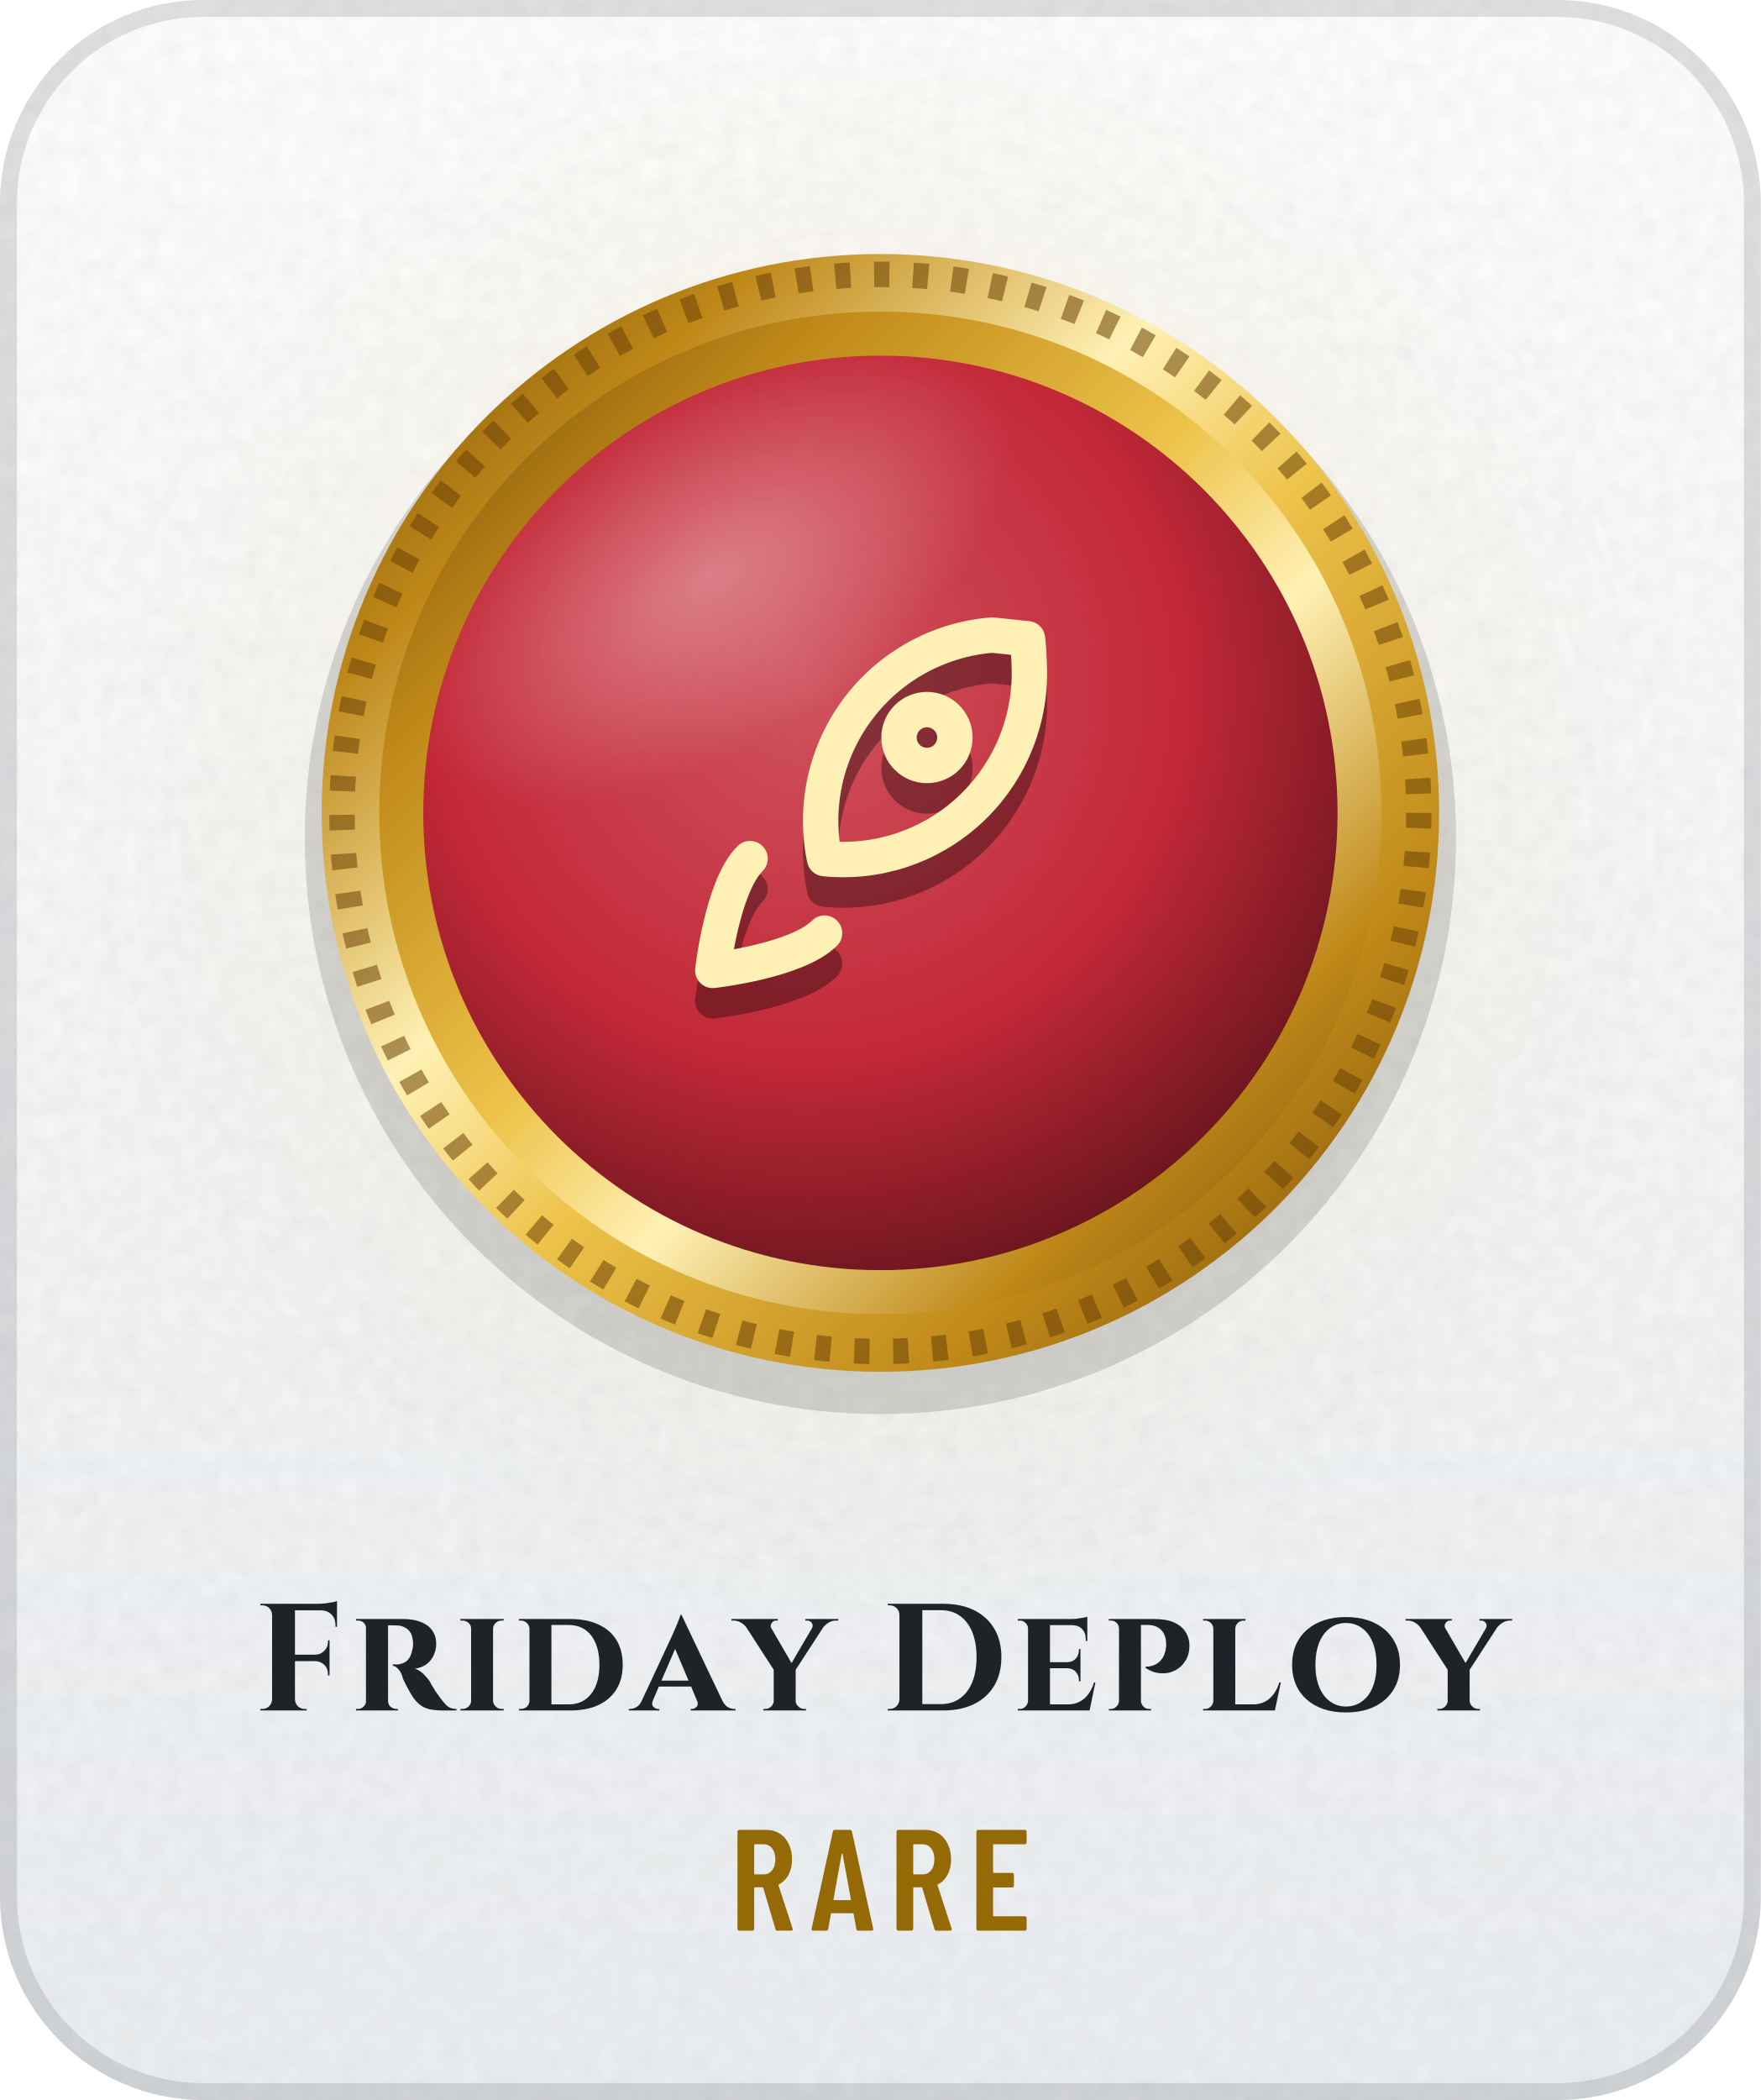
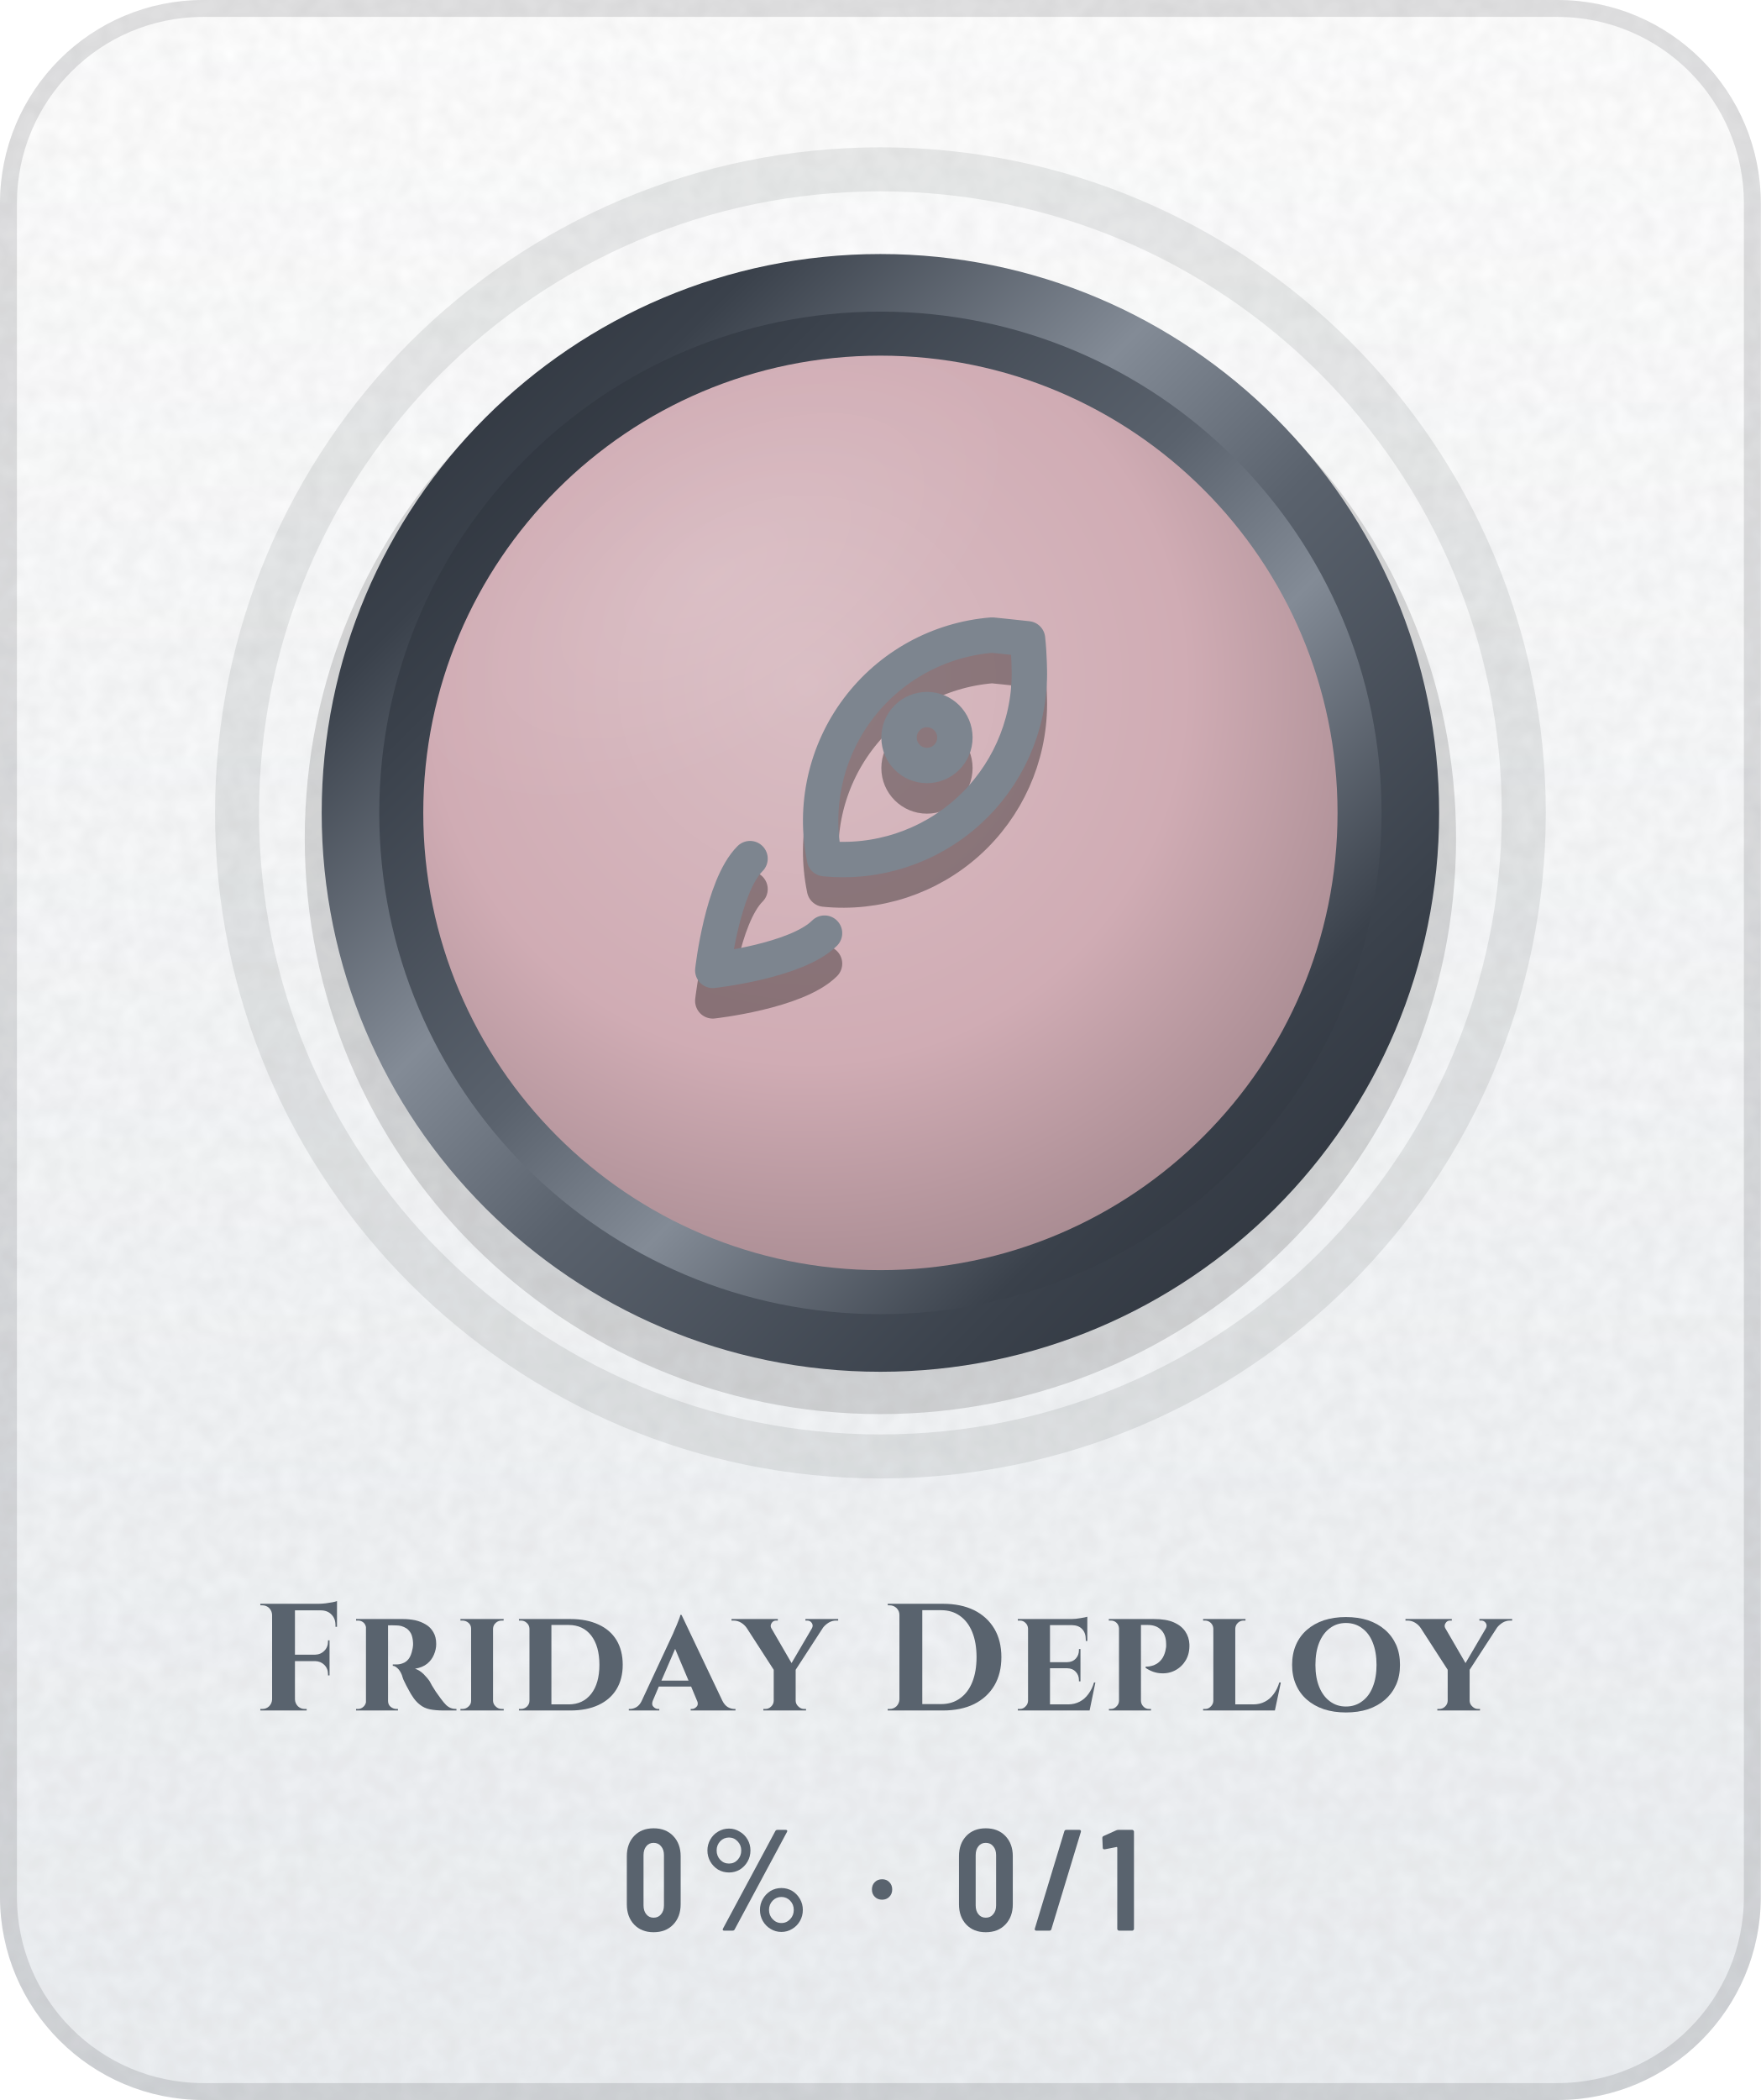
- <svg xmlns="http://www.w3.org/2000/svg" width="104" height="124" viewBox="0 0 104 124" role="img" aria-label="Friday Deploy: earned, Rare">
-   <style>@keyframes tw{0%,100%{opacity:.15;transform:scale(.45)}50%{opacity:1;transform:scale(1)}}.sp{transform-box:fill-box;transform-origin:center;animation:tw 3.4s ease-in-out infinite}@keyframes sh{0%{transform:translateX(-110px)}38%,100%{transform:translateX(200px)}}.sh{animation:sh 6.5s ease-in-out infinite}@keyframes fl{0%,100%{transform:translateY(0)}50%{transform:translateY(-3px)}}.fl{animation:fl 5s ease-in-out infinite}@media (prefers-reduced-motion:reduce){.sp,.fl{animation:none}.sh,.bu{display:none}}</style>
+ <svg xmlns="http://www.w3.org/2000/svg" width="104" height="124" viewBox="0 0 104 124" role="img" aria-label="Friday Deploy: 0% (0 of 1)">
  <defs>
    <linearGradient id="bg" x1="0" y1="0" x2="0" y2="1">
      <stop offset="0" stop-color="#FFFFFF" />
      <stop offset="1" stop-color="#EDF0F3" />
    </linearGradient>
    <clipPath id="card">
      <rect width="104" height="124" rx="12" />
    </clipPath>
    <filter id="grain" x="0" y="0" width="100%" height="100%">
      <feTurbulence type="fractalNoise" baseFrequency=".85" numOctaves="2" stitchTiles="stitch" />
      <feColorMatrix values="0 0 0 0 0 0 0 0 0 0 0 0 0 0 0 0 0 0 .05 0" />
    </filter>
    <radialGradient id="glow" cx=".5" cy=".5" r=".5">
-       <stop offset="0" stop-color="#EDC34A" stop-opacity="0.19" />
-       <stop offset="1" stop-color="#EDC34A" stop-opacity="0" />
+       <stop offset="0" stop-color="#5A626D" stop-opacity="0" />
+       <stop offset="1" stop-color="#5A626D" stop-opacity="0" />
    </radialGradient>
    <linearGradient id="mh" x1="0" y1="0" x2="1" y2="0">
-       <stop offset="0" stop-color="#6B4306" />
-       <stop offset="0.2" stop-color="#BE8818" />
-       <stop offset="0.4" stop-color="#FFF1B5" />
-       <stop offset="0.54" stop-color="#EDC34A" />
-       <stop offset="0.78" stop-color="#BE8818" />
-       <stop offset="1" stop-color="#6B4306" />
+       <stop offset="0" stop-color="#252A32" />
+       <stop offset="0.2" stop-color="#3A414B" />
+       <stop offset="0.4" stop-color="#838B96" />
+       <stop offset="0.54" stop-color="#5A626D" />
+       <stop offset="0.78" stop-color="#3A414B" />
+       <stop offset="1" stop-color="#252A32" />
    </linearGradient>
    <linearGradient id="md" x1="0" y1="0" x2="1" y2="1">
-       <stop offset="0" stop-color="#6B4306" />
-       <stop offset="0.2" stop-color="#BE8818" />
-       <stop offset="0.4" stop-color="#FFF1B5" />
-       <stop offset="0.54" stop-color="#EDC34A" />
-       <stop offset="0.78" stop-color="#BE8818" />
-       <stop offset="1" stop-color="#6B4306" />
+       <stop offset="0" stop-color="#252A32" />
+       <stop offset="0.2" stop-color="#3A414B" />
+       <stop offset="0.4" stop-color="#838B96" />
+       <stop offset="0.54" stop-color="#5A626D" />
+       <stop offset="0.78" stop-color="#3A414B" />
+       <stop offset="1" stop-color="#252A32" />
    </linearGradient>
    <linearGradient id="mdr" x1="1" y1="1" x2="0" y2="0">
-       <stop offset="0" stop-color="#6B4306" />
-       <stop offset="0.2" stop-color="#BE8818" />
-       <stop offset="0.4" stop-color="#FFF1B5" />
-       <stop offset="0.54" stop-color="#EDC34A" />
-       <stop offset="0.78" stop-color="#BE8818" />
-       <stop offset="1" stop-color="#6B4306" />
+       <stop offset="0" stop-color="#252A32" />
+       <stop offset="0.2" stop-color="#3A414B" />
+       <stop offset="0.4" stop-color="#838B96" />
+       <stop offset="0.54" stop-color="#5A626D" />
+       <stop offset="0.78" stop-color="#3A414B" />
+       <stop offset="1" stop-color="#252A32" />
    </linearGradient>
    <linearGradient id="dia" x1="0" y1="0" x2="1" y2="0">
      <stop offset="0" stop-color="#2F7DD1" />
      <stop offset=".5" stop-color="#7B61E0" />
      <stop offset="1" stop-color="#C2449A" />
    </linearGradient>
    <linearGradient id="pb" x1="0" y1="0" x2="1" y2="0">
-       <stop offset="0" stop-color="#8FA6C0" />
-       <stop offset="1" stop-color="#D3E4F4" />
+       <stop offset="0" stop-color="#8F5125" />
+       <stop offset="1" stop-color="#CC8850" />
    </linearGradient>
    <linearGradient id="shg" x1="0" y1="0" x2="1" y2="0">
      <stop offset="0" stop-color="#FFFFFF" stop-opacity="0" />
      <stop offset=".5" stop-color="#FFFFFF" stop-opacity=".6" />
      <stop offset="1" stop-color="#FFFFFF" stop-opacity="0" />
    </linearGradient>
    <radialGradient id="en" cx=".42" cy=".36" r=".75">
-       <stop offset="0" stop-color="#CF535F" />
-       <stop offset=".55" stop-color="#C32837" />
-       <stop offset="1" stop-color="#4E1016" />
+       <stop offset="0" stop-color="#D9BDC3" />
+       <stop offset=".55" stop-color="#D0ACB4" />
+       <stop offset="1" stop-color="#9C8187" />
    </radialGradient>
    <linearGradient id="ig" gradientUnits="userSpaceOnUse" x1="0" y1="34" x2="0" y2="62">
-       <stop offset="0" stop-color="#FFF1B5" />
-       <stop offset="1" stop-color="#EDC34A" />
+       <stop offset="0" stop-color="#7D858F" />
+       <stop offset="1" stop-color="#4E5661" />
    </linearGradient>
    <radialGradient id="gl" cx=".5" cy=".5" r=".5">
      <stop offset="0" stop-color="#FFFFFF" stop-opacity=".45" />
      <stop offset="1" stop-color="#FFFFFF" stop-opacity="0" />
    </radialGradient>
    <clipPath id="fc">
      <circle cx="52" cy="48" r="27" />
    </clipPath>
  </defs>
  <g clip-path="url(#card)">
    <rect width="104" height="124" fill="url(#bg)" />
    <rect width="104" height="124" filter="url(#grain)" />
  </g>
  <rect x=".5" y=".5" width="103" height="123" rx="11.5" fill="none" stroke="#1F2328" stroke-opacity=".13" />
  <circle cx="52" cy="48" r="48" fill="url(#glow)" />
+   <circle cx="52" cy="48" r="38" fill="none" stroke="#1F2328" stroke-opacity=".09" stroke-width="2.6" />
  <circle cx="52" cy="49.5" r="34" fill="#000000" fill-opacity=".14" />
  <circle cx="52" cy="48" r="33" fill="url(#md)" />
-   <circle cx="52" cy="48" r="31.8" fill="none" stroke="#6B4306" stroke-opacity=".55" stroke-width="1.5" stroke-dasharray=".9 1.4" />
  <circle cx="52" cy="48" r="29.6" fill="url(#mdr)" />
  <circle cx="52" cy="48" r="27" fill="url(#en)" />
  <g transform="translate(38.8 36) scale(1.1)" fill="none" stroke="#000000" stroke-width="1.9" stroke-linecap="round" stroke-linejoin="round" stroke-opacity=".35">
    <path d="M5 15c-1.5 1.5-2 6-2 6s4.5-.5 6-2M9 15a10 10 0 0 1 9-12s1 .1 1.9.2c.1.9.1 1.9.1 1.9A10 10 0 0 1 9 15z" />
    <circle cx="14.5" cy="8.5" r="1.5" />
  </g>
  <g transform="translate(38.8 34.2) scale(1.1)" fill="none" stroke="url(#ig)" stroke-width="1.9" stroke-linecap="round" stroke-linejoin="round">
    <path d="M5 15c-1.5 1.5-2 6-2 6s4.5-.5 6-2M9 15a10 10 0 0 1 9-12s1 .1 1.9.2c.1.9.1 1.9.1 1.9A10 10 0 0 1 9 15z" />
    <circle cx="14.5" cy="8.5" r="1.5" />
  </g>
  <g clip-path="url(#fc)">
-     <ellipse cx="42" cy="34" rx="20" ry="10" transform="rotate(-32 42 34)" fill="url(#gl)" opacity=".7" />
-     <g transform="skewX(-18)">
-       <rect class="sh" x="10" y="10" width="12" height="80" fill="url(#shg)" opacity=".6" />
-     </g>
+     <ellipse cx="42" cy="34" rx="20" ry="10" transform="rotate(-32 42 34)" fill="url(#gl)" opacity=".25" />
  </g>
-   <g transform="translate(15 101) scale(0.009 -0.009)" fill="#1F2328">
+   <g transform="translate(15 101) scale(0.009 -0.009)" fill="#59636E">
    <use href="#s70" x="0" />
    <use href="#s114" x="629" />
    <use href="#s105" x="1321" />
    <use href="#s100" x="1706" />
    <use href="#s97" x="2487" />
    <use href="#s121" x="3165" />
    <use href="#s68" x="4117" />
    <use href="#s101" x="4979" />
    <use href="#s112" x="5576" />
    <use href="#s108" x="6195" />
    <use href="#s111" x="6778" />
    <use href="#s121" x="7588" />
  </g>
-   <g transform="translate(43.1 114) scale(0.0085 -0.0085)" fill="#946A07">
-     <use href="#m82" x="0" />
-     <use href="#m65" x="555" />
-     <use href="#m82" x="1105" />
-     <use href="#m69" x="1660" />
+   <g transform="translate(36.7 114) scale(0.0085 -0.0085)" fill="#59636E">
+     <use href="#m48" x="0" />
+     <use href="#m37" x="544" />
+     <use href="#m183" x="1704" />
+     <use href="#m48" x="2308" />
+     <use href="#m47" x="2852" />
+     <use href="#m49" x="3332" />
  </g>
  <defs>
-     <path id="m65" d="M325 11 306 116Q306 121 300 121H154Q148 121 148 116L129 11Q128 0 116 0H25Q11 0 14 13L162 689Q164 700 175 700H281Q292 700 294 689L442 13V9Q442 0 431 0H338Q326 0 325 11ZM171 212H282Q288 212 287 217L229 533Q228 536 226 536Q224 536 223 533L166 217Q165 212 171 212Z" />
-     <path id="m69" d="M391 600H175Q170 600 170 595V406Q170 401 175 401H303Q308 401 312 398Q315 394 315 389V312Q315 307 312 304Q308 300 303 300H175Q170 300 170 295V105Q170 100 175 100H391Q396 100 400 96Q403 93 403 88V12Q403 7 400 4Q396 0 391 0H66Q61 0 58 4Q54 7 54 12V688Q54 693 58 696Q61 700 66 700H391Q396 700 400 696Q403 693 403 688V612Q403 607 400 604Q396 600 391 600Z" />
-     <path id="m82" d="M318 10 233 297Q231 301 228 301H175Q170 301 170 296V12Q170 7 166 4Q163 0 158 0H66Q61 0 58 4Q54 7 54 12V688Q54 693 58 696Q61 700 66 700H254Q307 700 348 674Q388 649 410 602Q433 556 433 496Q433 434 409 389Q385 344 342 321Q338 320 339 315L437 14Q438 12 438 9Q438 0 427 0H331Q321 0 318 10ZM170 595V396Q170 391 175 391H236Q272 391 294 419Q317 447 317 495Q317 543 294 572Q272 600 236 600H175Q170 600 170 595Z" />
+     <path id="m37" d="M54 557Q54 598 74 633Q94 668 128 688Q163 709 204 709Q244 709 278 688Q313 668 333 633Q353 598 353 557Q353 515 333 480Q313 445 279 424Q245 404 204 404Q163 404 128 424Q94 445 74 480Q54 515 54 557ZM162 14 526 692Q530 700 541 700H599Q606 700 608 696Q610 692 607 686L243 8Q239 0 228 0H170Q163 0 161 4Q159 8 162 14ZM289 557Q289 594 264 620Q239 647 204 647Q168 647 143 621Q118 595 118 557Q118 519 143 492Q168 466 204 466Q240 466 264 492Q289 519 289 557ZM419 144Q419 185 439 220Q459 255 493 276Q527 296 568 296Q609 296 643 276Q677 255 697 220Q717 185 717 144Q717 102 697 67Q677 32 643 12Q609 -9 568 -9Q527 -9 493 12Q459 32 439 67Q419 102 419 144ZM654 144Q654 182 629 208Q604 234 568 234Q532 234 507 208Q482 182 482 144Q482 106 507 80Q532 53 568 53Q604 53 629 80Q654 106 654 144Z" />
+     <path id="m47" d="M21 14 226 690Q229 700 239 700H331Q337 700 340 696Q343 692 341 686L136 10Q133 0 123 0H31Q25 0 22 4Q19 8 21 14Z" />
+     <path id="m48" d="M38 183V517Q38 604 89 658Q140 711 224 711Q309 711 360 658Q412 604 412 517V183Q412 96 360 42Q309 -11 224 -11Q140 -11 89 42Q38 96 38 183ZM296 176V524Q296 563 276 586Q257 610 224 610Q192 610 173 586Q154 563 154 524V176Q154 137 173 114Q192 90 224 90Q257 90 276 114Q296 137 296 176Z" />
+     <path id="m49" d="M122 700H218Q223 700 226 696Q230 693 230 688V12Q230 7 226 4Q223 0 218 0H126Q121 0 118 4Q114 7 114 12V576Q114 578 112 580Q111 582 109 581L27 565H24Q13 565 13 576L10 643Q10 653 18 657L107 697Q114 700 122 700Z" />
+     <path id="m183" d="M37 286Q37 317 57 337Q77 357 108 357Q139 357 158 337Q178 317 178 286Q178 255 158 235Q138 215 108 215Q77 215 57 235Q37 255 37 286Z" />
    <path id="s68" d="M405 700Q523 700 609 658Q695 615 742 536Q788 458 788 350Q788 242 742 164Q695 85 609 42Q523 0 405 0H42V10H55Q81 10 100 28Q118 47 119 73V627Q119 653 100 672Q81 690 55 690H43L42 700ZM269 658V42H393Q465 42 517 80Q569 117 597 186Q625 255 625 350Q625 445 597 514Q569 583 517 620Q465 658 393 658Z" />
    <path id="s70" d="M496 460V230H486V238Q486 275 462 299Q438 323 401 324H269V73Q270 47 288 28Q307 10 333 10H346V0H42V10H55Q81 10 100 28Q118 47 119 73V627Q118 653 100 672Q81 690 55 690H42V700H423Q445 700 470 703Q494 706 515 710Q536 714 545 718V549H535V559Q535 604 508 630Q482 657 437 657H269V366H401Q438 367 462 392Q486 416 486 453V460Z" />
    <path id="s97" d="M319 627 586 66Q601 35 623 22Q645 10 665 10H673V0H379V10H387Q404 10 418 25Q429 36 424 56L382 157H170L130 63Q121 38 134 25Q148 10 165 10H173V0H-27V10H-19Q1 10 23 22Q45 35 59 66L264 506Q266 512 273 528Q280 543 288 562Q296 582 303 600Q310 617 311 627ZM187 196H365L277 404Z" />
    <path id="s100" d="M371 600Q478 600 555 564Q632 529 673 462Q714 394 714 300Q714 206 673 139Q632 72 555 36Q478 0 371 0H33V10H46Q69 10 86 26Q102 42 102 64V537Q101 560 84 575Q68 590 45 590H33V600ZM246 561V40H359Q453 40 507 109Q561 178 561 300Q561 422 507 492Q453 561 359 561Z" />
    <path id="s101" d="M543 184 505 0H34V10H47Q69 10 84 26Q100 41 101 63V537Q100 560 84 575Q69 590 47 590H34V600H385Q414 600 446 606Q478 611 490 615V456H480V465Q480 509 456 534Q433 559 389 560H245V317H359Q394 318 414 340Q435 363 435 396V403H445V191H435V199Q435 232 414 254Q394 276 359 277H245V40H363Q406 40 440 58Q473 75 497 108Q521 140 534 184Z" />
    <path id="s105" d="M104 63V537Q104 560 87 575Q70 590 46 590H34V600H318L317 590H306Q282 590 266 575Q249 560 248 537V63Q249 41 266 26Q282 10 306 10H318V0H34V10H47Q70 10 87 26Q104 41 104 63Z" />
    <path id="s108" d="M544 184 505 0H34V10H47Q69 10 84 26Q100 41 101 63V537Q100 560 84 575Q68 590 46 590H34V600H312V590H300Q278 590 262 575Q246 560 245 537V40H363Q406 40 440 58Q473 75 497 108Q521 140 534 184Z" />
    <path id="s111" d="M388 613Q468 613 533 592Q598 570 645 529Q692 488 718 430Q743 372 743 299Q743 227 718 170Q692 112 645 71Q598 30 533 8Q468 -13 388 -13Q309 -13 244 8Q179 30 132 71Q85 112 60 170Q35 227 35 299Q35 372 60 430Q85 488 132 529Q179 570 244 592Q309 613 388 613ZM388 26Q449 26 494 60Q540 93 564 154Q589 215 589 299Q589 384 564 446Q540 507 494 540Q449 574 388 574Q328 574 283 540Q238 507 213 446Q188 384 188 299Q188 215 213 154Q238 93 283 60Q328 26 388 26Z" />
    <path id="s112" d="M101 63V538Q100 561 84 576Q69 590 47 590H34V600H330Q411 600 461 578Q511 556 536 518Q561 481 563 434Q565 375 540 331Q514 287 471 264Q428 241 377 244Q326 246 276 279V288H287Q297 288 313 292Q329 295 346 305Q364 315 380 335Q396 355 405 389Q408 401 410 416Q411 430 410 441Q409 496 378 528Q346 561 290 561H245V63Q246 41 261 26Q276 10 299 10H311V0H35V10H47Q69 10 84 26Q100 41 101 63Z" />
    <path id="s114" d="M106 0H41V10H53Q75 10 91 26Q103 38 106 54V547Q103 564 91 576Q75 590 54 590H41V600H349Q390 600 429 592Q468 583 499 564Q530 546 548 514Q567 483 567 436Q567 401 552 366Q538 332 508 307Q477 282 428 274Q457 265 484 239Q510 213 525 190Q529 182 539 164Q549 147 564 124Q580 102 597 78Q617 51 632 36Q647 22 663 16Q679 10 700 10V0H616Q562 0 524 8Q487 16 460 38Q432 59 409 96Q400 109 390 128Q380 146 370 165Q360 184 352 202Q345 220 342 232Q329 264 312 278Q296 293 282 293V302H307Q328 302 348 310Q369 317 386 338Q403 360 411 402Q413 408 414 419Q416 430 415 444Q413 481 402 504Q390 526 373 538Q356 549 338 554Q321 558 308 558Q289 559 274 559Q259 558 251 559V63Q251 38 268 24Q286 10 306 10H316V0Z" />
    <path id="s121" d="M496 538Q507 557 496 574Q485 590 466 590H454V600H669V590H656Q629 590 606 576Q584 562 570 544L390 267V63Q391 41 408 26Q424 10 446 10H458V0H178V10H190Q213 10 229 26Q245 41 246 63V267L69 541Q55 562 32 576Q9 590 -19 590H-31V600H273V590H262Q242 590 232 573Q222 558 229 542L363 311L496 538Z" />
  </defs>
</svg>
